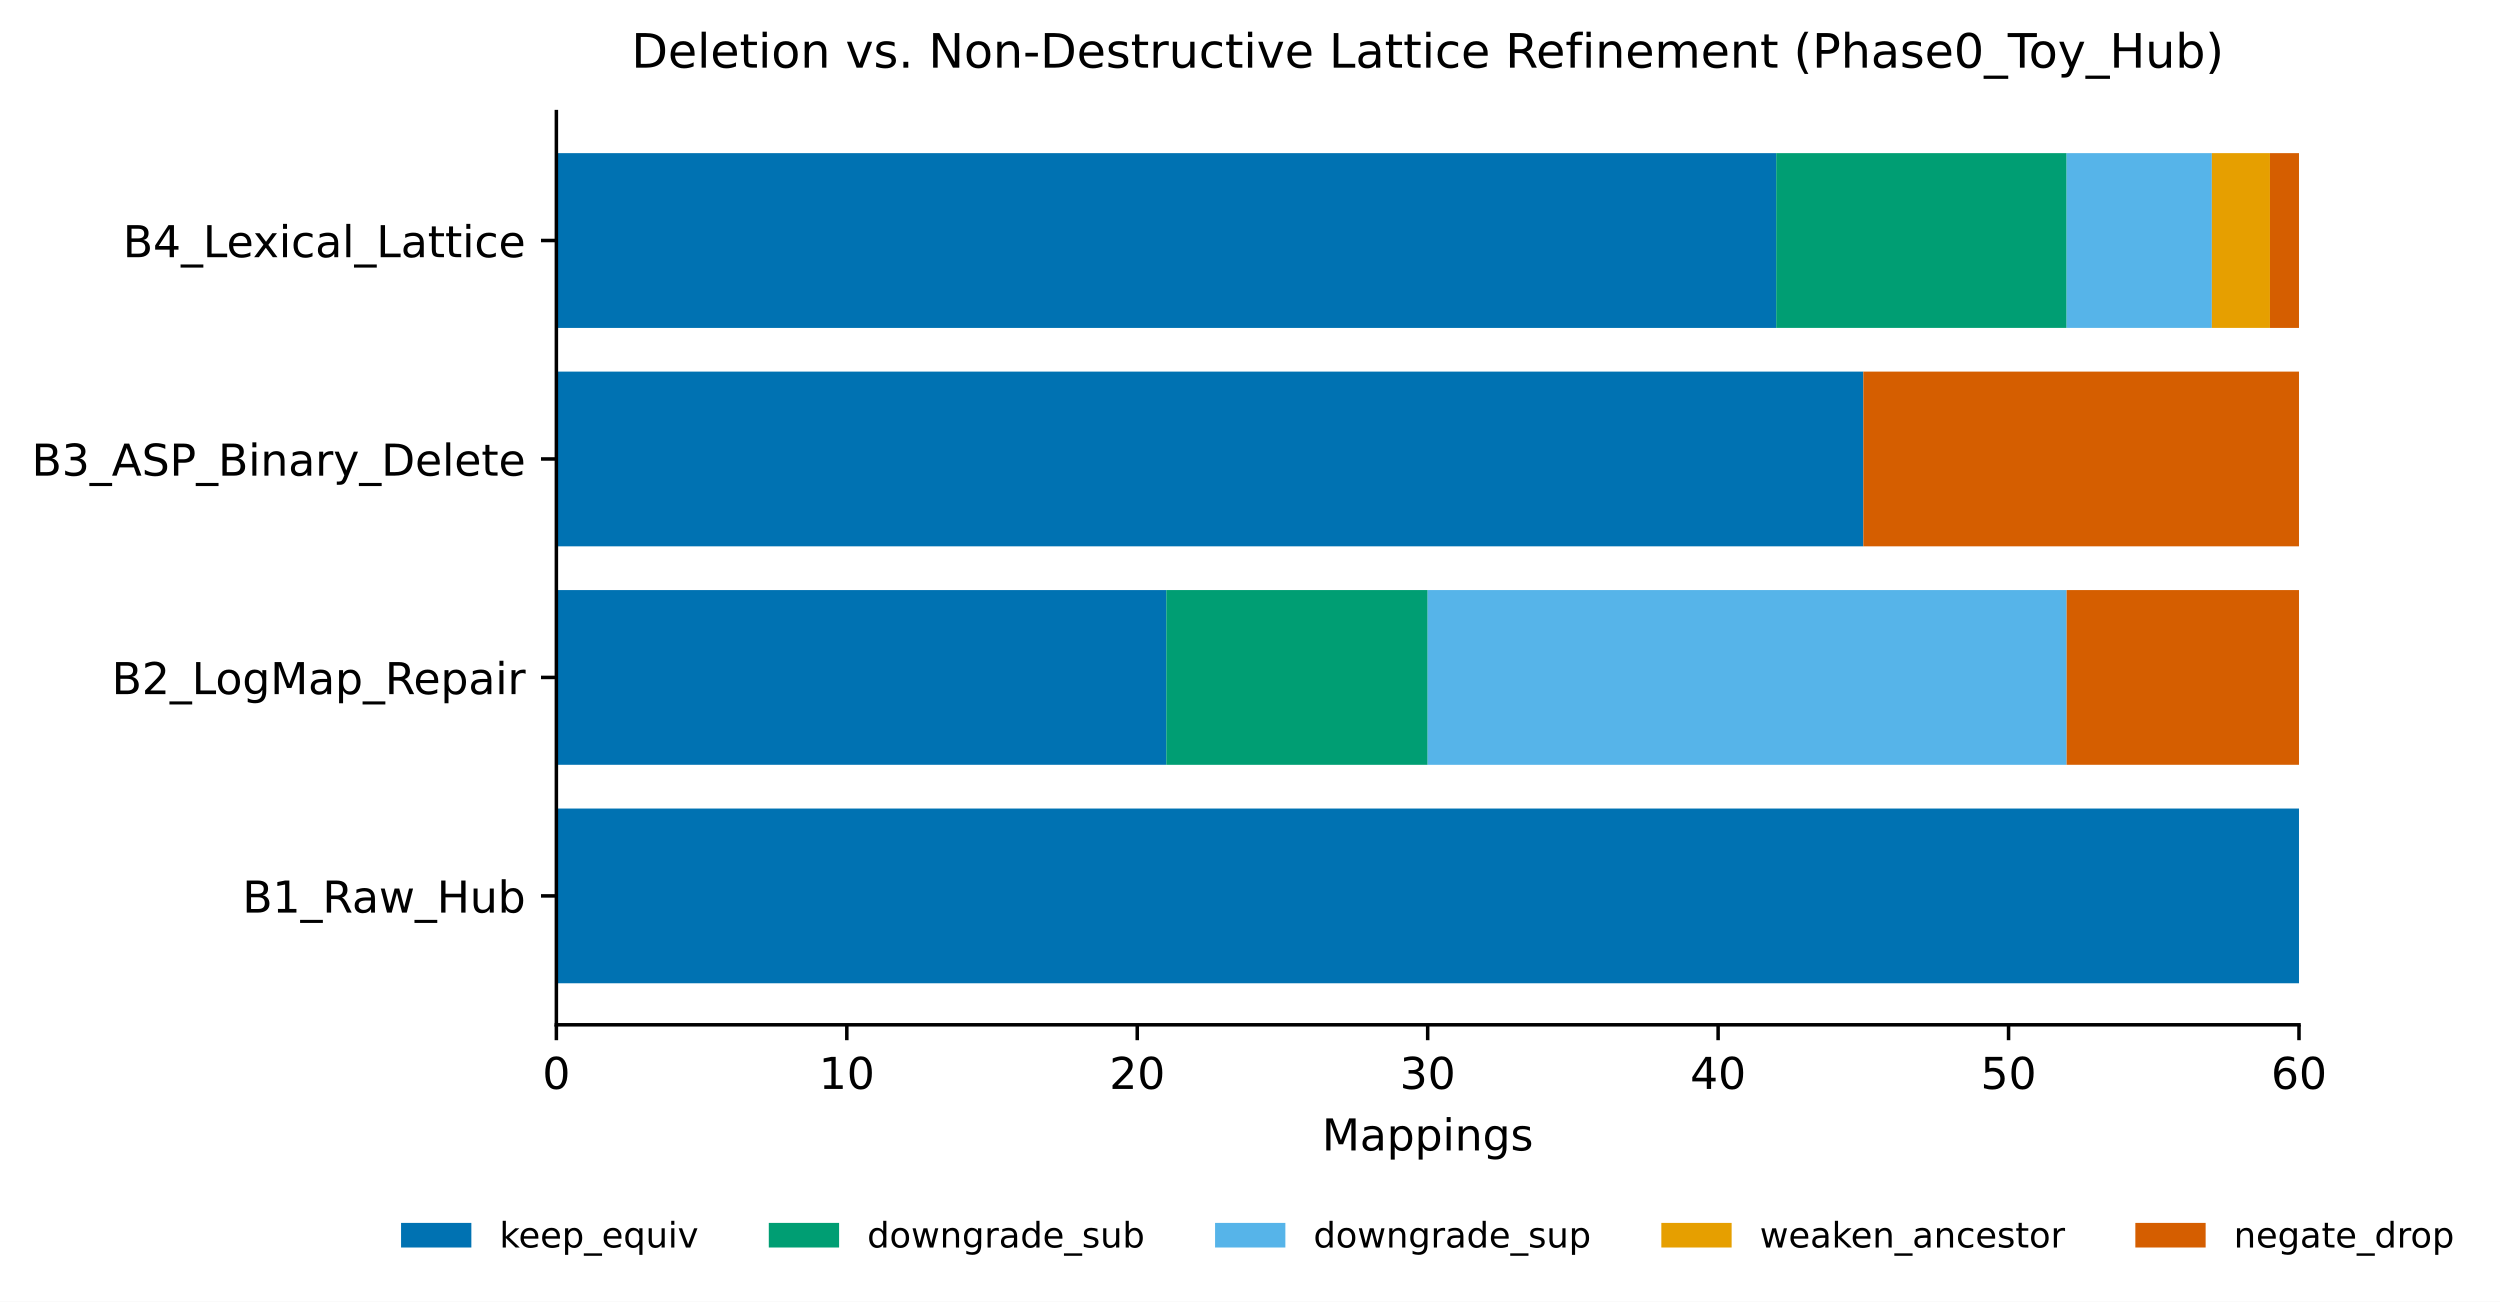
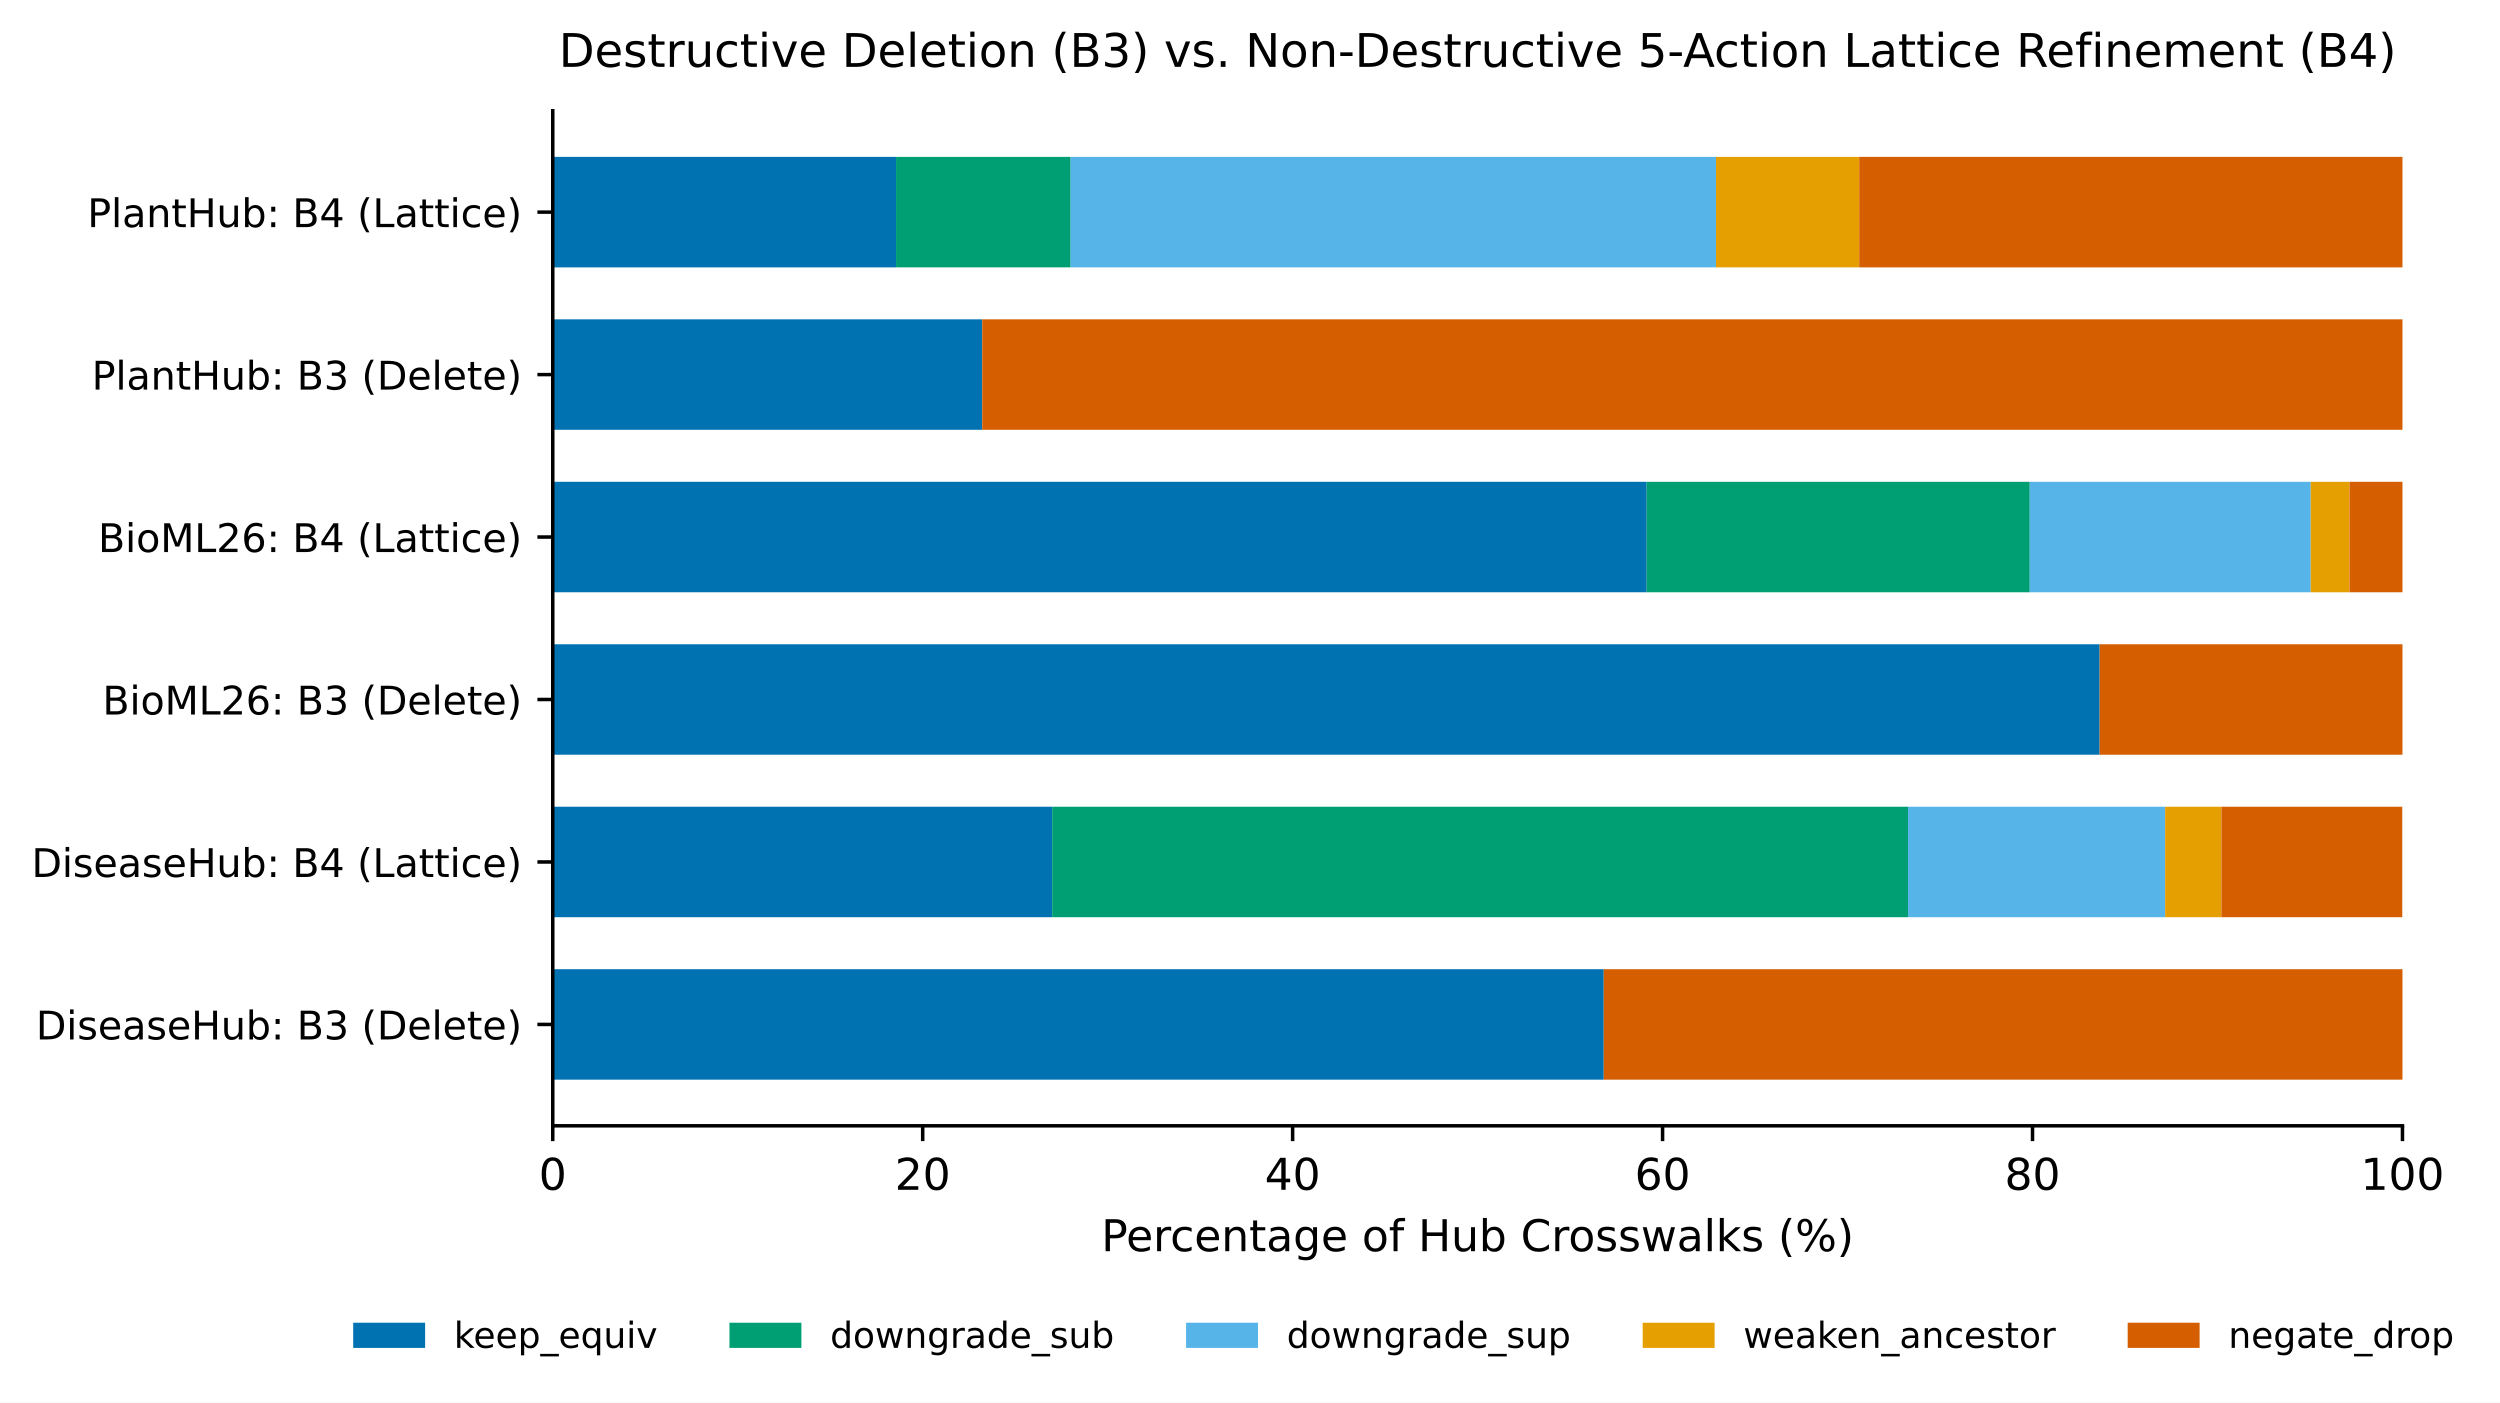
- <svg xmlns="http://www.w3.org/2000/svg" xmlns:xlink="http://www.w3.org/1999/xlink" width="569.017pt" height="296.263pt" viewBox="0 0 569.017 296.263" version="1.1">
+ <svg xmlns="http://www.w3.org/2000/svg" xmlns:xlink="http://www.w3.org/1999/xlink" width="570.032pt" height="319.788pt" viewBox="0 0 570.032 319.788" version="1.1">
  <defs>
    <style type="text/css">*{stroke-linejoin: round; stroke-linecap: butt}</style>
  </defs>
  <g id="figure_1">
    <g id="patch_1">
-       <path d="M 0 296.263  L 569.017 296.263  L 569.017 0  L 0 0  z " style="fill: #ffffff" />
+       <path d="M 0 319.788  L 570.032 319.788  L 570.032 -0  L 0 -0  z " style="fill: #ffffff" />
    </g>
    <g id="axes_1">
      <g id="patch_2">
-         <path d="M 126.634 233.25  L 523.266 233.25  L 523.266 25.406  L 126.634 25.406  z " style="fill: #ffffff" />
+         <path d="M 126.033 256.697  L 547.793 256.697  L 547.793 25.254  L 126.033 25.254  z " style="fill: #ffffff" />
      </g>
      <g id="patch_3">
-         <path d="M 126.634 223.803  L 523.266 223.803  L 523.266 184.024  L 126.634 184.024  z " clip-path="url(#pf4ab0dbea1)" style="fill: #0072b2" />
+         <path d="M 126.033 246.177  L 365.677 246.177  L 365.677 220.988  L 126.033 220.988  z " clip-path="url(#p4b37b2b0ee)" style="fill: #0072b2" />
      </g>
      <g id="patch_4">
-         <path d="M 126.634 174.079  L 265.455 174.079  L 265.455 134.301  L 126.634 134.301  z " clip-path="url(#pf4ab0dbea1)" style="fill: #0072b2" />
+         <path d="M 126.033 209.134  L 239.909 209.134  L 239.909 183.945  L 126.033 183.945  z " clip-path="url(#p4b37b2b0ee)" style="fill: #0072b2" />
      </g>
      <g id="patch_5">
-         <path d="M 126.634 124.356  L 424.108 124.356  L 424.108 84.577  L 126.634 84.577  z " clip-path="url(#pf4ab0dbea1)" style="fill: #0072b2" />
+         <path d="M 126.033 172.092  L 478.751 172.092  L 478.751 146.902  L 126.033 146.902  z " clip-path="url(#p4b37b2b0ee)" style="fill: #0072b2" />
      </g>
      <g id="patch_6">
-         <path d="M 126.634 74.633  L 404.276 74.633  L 404.276 34.854  L 126.634 34.854  z " clip-path="url(#pf4ab0dbea1)" style="fill: #0072b2" />
+         <path d="M 126.033 135.049  L 375.462 135.049  L 375.462 109.86  L 126.033 109.86  z " clip-path="url(#p4b37b2b0ee)" style="fill: #0072b2" />
      </g>
      <g id="patch_7">
-         <path d="M 523.266 223.803  L 523.266 223.803  L 523.266 184.024  L 523.266 184.024  z " clip-path="url(#pf4ab0dbea1)" style="fill: #009e73" />
+         <path d="M 126.033 98.006  L 223.966 98.006  L 223.966 72.817  L 126.033 72.817  z " clip-path="url(#p4b37b2b0ee)" style="fill: #0072b2" />
      </g>
      <g id="patch_8">
-         <path d="M 265.455 174.079  L 324.95 174.079  L 324.95 134.301  L 265.455 134.301  z " clip-path="url(#pf4ab0dbea1)" style="fill: #009e73" />
+         <path d="M 126.033 60.963  L 204.312 60.963  L 204.312 35.774  L 126.033 35.774  z " clip-path="url(#p4b37b2b0ee)" style="fill: #0072b2" />
      </g>
      <g id="patch_9">
-         <path d="M 424.108 124.356  L 424.108 124.356  L 424.108 84.577  L 424.108 84.577  z " clip-path="url(#pf4ab0dbea1)" style="fill: #009e73" />
+         <path d="M 365.677 246.177  L 365.677 246.177  L 365.677 220.988  L 365.677 220.988  z " clip-path="url(#p4b37b2b0ee)" style="fill: #009e73" />
      </g>
      <g id="patch_10">
-         <path d="M 404.276 74.633  L 470.381 74.633  L 470.381 34.854  L 404.276 34.854  z " clip-path="url(#pf4ab0dbea1)" style="fill: #009e73" />
+         <path d="M 239.909 209.134  L 435.057 209.134  L 435.057 183.945  L 239.909 183.945  z " clip-path="url(#p4b37b2b0ee)" style="fill: #009e73" />
      </g>
      <g id="patch_11">
-         <path d="M 523.266 223.803  L 523.266 223.803  L 523.266 184.024  L 523.266 184.024  z " clip-path="url(#pf4ab0dbea1)" style="fill: #56b4e9" />
+         <path d="M 478.751 172.092  L 478.751 172.092  L 478.751 146.902  L 478.751 146.902  z " clip-path="url(#p4b37b2b0ee)" style="fill: #009e73" />
      </g>
      <g id="patch_12">
-         <path d="M 324.95 174.079  L 470.381 174.079  L 470.381 134.301  L 324.95 134.301  z " clip-path="url(#pf4ab0dbea1)" style="fill: #56b4e9" />
+         <path d="M 375.462 135.049  L 462.809 135.049  L 462.809 109.86  L 375.462 109.86  z " clip-path="url(#p4b37b2b0ee)" style="fill: #009e73" />
      </g>
      <g id="patch_13">
-         <path d="M 424.108 124.356  L 424.108 124.356  L 424.108 84.577  L 424.108 84.577  z " clip-path="url(#pf4ab0dbea1)" style="fill: #56b4e9" />
+         <path d="M 223.966 98.006  L 223.966 98.006  L 223.966 72.817  L 223.966 72.817  z " clip-path="url(#p4b37b2b0ee)" style="fill: #009e73" />
      </g>
      <g id="patch_14">
-         <path d="M 470.381 74.633  L 503.434 74.633  L 503.434 34.854  L 470.381 34.854  z " clip-path="url(#pf4ab0dbea1)" style="fill: #56b4e9" />
+         <path d="M 204.312 60.963  L 244.126 60.963  L 244.126 35.774  L 204.312 35.774  z " clip-path="url(#p4b37b2b0ee)" style="fill: #009e73" />
      </g>
      <g id="patch_15">
-         <path d="M 523.266 223.803  L 523.266 223.803  L 523.266 184.024  L 523.266 184.024  z " clip-path="url(#pf4ab0dbea1)" style="fill: #e69f00" />
+         <path d="M 365.677 246.177  L 365.677 246.177  L 365.677 220.988  L 365.677 220.988  z " clip-path="url(#p4b37b2b0ee)" style="fill: #56b4e9" />
      </g>
      <g id="patch_16">
-         <path d="M 470.381 174.079  L 470.381 174.079  L 470.381 134.301  L 470.381 134.301  z " clip-path="url(#pf4ab0dbea1)" style="fill: #e69f00" />
+         <path d="M 435.057 209.134  L 493.682 209.134  L 493.682 183.945  L 435.057 183.945  z " clip-path="url(#p4b37b2b0ee)" style="fill: #56b4e9" />
      </g>
      <g id="patch_17">
-         <path d="M 424.108 124.356  L 424.108 124.356  L 424.108 84.577  L 424.108 84.577  z " clip-path="url(#pf4ab0dbea1)" style="fill: #e69f00" />
+         <path d="M 478.751 172.092  L 478.751 172.092  L 478.751 146.902  L 478.751 146.902  z " clip-path="url(#p4b37b2b0ee)" style="fill: #56b4e9" />
      </g>
      <g id="patch_18">
-         <path d="M 503.434 74.633  L 516.655 74.633  L 516.655 34.854  L 503.434 34.854  z " clip-path="url(#pf4ab0dbea1)" style="fill: #e69f00" />
+         <path d="M 462.809 135.049  L 526.874 135.049  L 526.874 109.86  L 462.809 109.86  z " clip-path="url(#p4b37b2b0ee)" style="fill: #56b4e9" />
      </g>
      <g id="patch_19">
-         <path d="M 523.266 223.803  L 523.266 223.803  L 523.266 184.024  L 523.266 184.024  z " clip-path="url(#pf4ab0dbea1)" style="fill: #d55e00" />
+         <path d="M 223.966 98.006  L 223.966 98.006  L 223.966 72.817  L 223.966 72.817  z " clip-path="url(#p4b37b2b0ee)" style="fill: #56b4e9" />
      </g>
      <g id="patch_20">
-         <path d="M 470.381 174.079  L 523.266 174.079  L 523.266 134.301  L 470.381 134.301  z " clip-path="url(#pf4ab0dbea1)" style="fill: #d55e00" />
+         <path d="M 244.126 60.963  L 391.278 60.963  L 391.278 35.774  L 244.126 35.774  z " clip-path="url(#p4b37b2b0ee)" style="fill: #56b4e9" />
      </g>
      <g id="patch_21">
-         <path d="M 424.108 124.356  L 523.266 124.356  L 523.266 84.577  L 424.108 84.577  z " clip-path="url(#pf4ab0dbea1)" style="fill: #d55e00" />
+         <path d="M 365.677 246.177  L 365.677 246.177  L 365.677 220.988  L 365.677 220.988  z " clip-path="url(#p4b37b2b0ee)" style="fill: #e69f00" />
      </g>
      <g id="patch_22">
-         <path d="M 516.655 74.633  L 523.266 74.633  L 523.266 34.854  L 516.655 34.854  z " clip-path="url(#pf4ab0dbea1)" style="fill: #d55e00" />
+         <path d="M 493.682 209.134  L 506.503 209.134  L 506.503 183.945  L 493.682 183.945  z " clip-path="url(#p4b37b2b0ee)" style="fill: #e69f00" />
+       </g>
+       <g id="patch_23">
+         <path d="M 478.751 172.092  L 478.751 172.092  L 478.751 146.902  L 478.751 146.902  z " clip-path="url(#p4b37b2b0ee)" style="fill: #e69f00" />
+       </g>
+       <g id="patch_24">
+         <path d="M 526.874 135.049  L 535.731 135.049  L 535.731 109.86  L 526.874 109.86  z " clip-path="url(#p4b37b2b0ee)" style="fill: #e69f00" />
+       </g>
+       <g id="patch_25">
+         <path d="M 223.966 98.006  L 223.966 98.006  L 223.966 72.817  L 223.966 72.817  z " clip-path="url(#p4b37b2b0ee)" style="fill: #e69f00" />
+       </g>
+       <g id="patch_26">
+         <path d="M 391.278 60.963  L 423.923 60.963  L 423.923 35.774  L 391.278 35.774  z " clip-path="url(#p4b37b2b0ee)" style="fill: #e69f00" />
+       </g>
+       <g id="patch_27">
+         <path d="M 365.677 246.177  L 547.793 246.177  L 547.793 220.988  L 365.677 220.988  z " clip-path="url(#p4b37b2b0ee)" style="fill: #d55e00" />
+       </g>
+       <g id="patch_28">
+         <path d="M 506.503 209.134  L 547.751 209.134  L 547.751 183.945  L 506.503 183.945  z " clip-path="url(#p4b37b2b0ee)" style="fill: #d55e00" />
+       </g>
+       <g id="patch_29">
+         <path d="M 478.751 172.092  L 547.793 172.092  L 547.793 146.902  L 478.751 146.902  z " clip-path="url(#p4b37b2b0ee)" style="fill: #d55e00" />
+       </g>
+       <g id="patch_30">
+         <path d="M 535.731 135.049  L 547.836 135.049  L 547.836 109.86  L 535.731 109.86  z " clip-path="url(#p4b37b2b0ee)" style="fill: #d55e00" />
+       </g>
+       <g id="patch_31">
+         <path d="M 223.966 98.006  L 547.793 98.006  L 547.793 72.817  L 223.966 72.817  z " clip-path="url(#p4b37b2b0ee)" style="fill: #d55e00" />
+       </g>
+       <g id="patch_32">
+         <path d="M 423.923 60.963  L 547.793 60.963  L 547.793 35.774  L 423.923 35.774  z " clip-path="url(#p4b37b2b0ee)" style="fill: #d55e00" />
      </g>
      <g id="matplotlib.axis_1">
        <g id="xtick_1">
          <g id="line2d_1">
            <defs>
-               <path id="m3aed8a0ebf" d="M 0 0  L 0 3.5  " style="stroke: #000000; stroke-width: 0.8" />
+               <path id="mb689e0209b" d="M 0 0  L 0 3.5  " style="stroke: #000000; stroke-width: 0.8" />
            </defs>
            <g>
-               <use xlink:href="#m3aed8a0ebf" x="126.634" y="233.25" style="stroke: #000000; stroke-width: 0.8" />
+               <use xlink:href="#mb689e0209b" x="126.033" y="256.697" style="stroke: #000000; stroke-width: 0.8" />
            </g>
          </g>
          <g id="text_1">
-             <text style="font-size: 10px; font-family: 'DejaVu Sans', 'Arial', 'Helvetica', sans-serif; text-anchor: middle" x="126.634" y="247.848" transform="rotate(-0 126.6344 247.8479)">0</text>
+             <text style="font-size: 10px; font-family: 'DejaVu Sans', 'Arial', 'Helvetica', sans-serif; text-anchor: middle" x="126.033" y="271.295" transform="rotate(-0 126.0334 271.2946)">0</text>
          </g>
        </g>
        <g id="xtick_2">
          <g id="line2d_2">
            <g>
-               <use xlink:href="#m3aed8a0ebf" x="192.74" y="233.25" style="stroke: #000000; stroke-width: 0.8" />
+               <use xlink:href="#mb689e0209b" x="210.385" y="256.697" style="stroke: #000000; stroke-width: 0.8" />
            </g>
          </g>
          <g id="text_2">
-             <text style="font-size: 10px; font-family: 'DejaVu Sans', 'Arial', 'Helvetica', sans-serif; text-anchor: middle" x="192.74" y="247.848" transform="rotate(-0 192.7396 247.8479)">10</text>
+             <text style="font-size: 10px; font-family: 'DejaVu Sans', 'Arial', 'Helvetica', sans-serif; text-anchor: middle" x="210.385" y="271.295" transform="rotate(-0 210.3854 271.2946)">20</text>
          </g>
        </g>
        <g id="xtick_3">
          <g id="line2d_3">
            <g>
-               <use xlink:href="#m3aed8a0ebf" x="258.845" y="233.25" style="stroke: #000000; stroke-width: 0.8" />
+               <use xlink:href="#mb689e0209b" x="294.737" y="256.697" style="stroke: #000000; stroke-width: 0.8" />
            </g>
          </g>
          <g id="text_3">
-             <text style="font-size: 10px; font-family: 'DejaVu Sans', 'Arial', 'Helvetica', sans-serif; text-anchor: middle" x="258.845" y="247.848" transform="rotate(-0 258.8448 247.8479)">20</text>
+             <text style="font-size: 10px; font-family: 'DejaVu Sans', 'Arial', 'Helvetica', sans-serif; text-anchor: middle" x="294.737" y="271.295" transform="rotate(-0 294.7374 271.2946)">40</text>
          </g>
        </g>
        <g id="xtick_4">
          <g id="line2d_4">
            <g>
-               <use xlink:href="#m3aed8a0ebf" x="324.95" y="233.25" style="stroke: #000000; stroke-width: 0.8" />
+               <use xlink:href="#mb689e0209b" x="379.089" y="256.697" style="stroke: #000000; stroke-width: 0.8" />
            </g>
          </g>
          <g id="text_4">
-             <text style="font-size: 10px; font-family: 'DejaVu Sans', 'Arial', 'Helvetica', sans-serif; text-anchor: middle" x="324.95" y="247.848" transform="rotate(-0 324.95 247.8479)">30</text>
+             <text style="font-size: 10px; font-family: 'DejaVu Sans', 'Arial', 'Helvetica', sans-serif; text-anchor: middle" x="379.089" y="271.295" transform="rotate(-0 379.0894 271.2946)">60</text>
          </g>
        </g>
        <g id="xtick_5">
          <g id="line2d_5">
            <g>
-               <use xlink:href="#m3aed8a0ebf" x="391.055" y="233.25" style="stroke: #000000; stroke-width: 0.8" />
+               <use xlink:href="#mb689e0209b" x="463.441" y="256.697" style="stroke: #000000; stroke-width: 0.8" />
            </g>
          </g>
          <g id="text_5">
-             <text style="font-size: 10px; font-family: 'DejaVu Sans', 'Arial', 'Helvetica', sans-serif; text-anchor: middle" x="391.055" y="247.848" transform="rotate(-0 391.0552 247.8479)">40</text>
+             <text style="font-size: 10px; font-family: 'DejaVu Sans', 'Arial', 'Helvetica', sans-serif; text-anchor: middle" x="463.441" y="271.295" transform="rotate(-0 463.4414 271.2946)">80</text>
          </g>
        </g>
        <g id="xtick_6">
          <g id="line2d_6">
            <g>
-               <use xlink:href="#m3aed8a0ebf" x="457.16" y="233.25" style="stroke: #000000; stroke-width: 0.8" />
+               <use xlink:href="#mb689e0209b" x="547.793" y="256.697" style="stroke: #000000; stroke-width: 0.8" />
            </g>
          </g>
          <g id="text_6">
-             <text style="font-size: 10px; font-family: 'DejaVu Sans', 'Arial', 'Helvetica', sans-serif; text-anchor: middle" x="457.16" y="247.848" transform="rotate(-0 457.1604 247.8479)">50</text>
-           </g>
-         </g>
-         <g id="xtick_7">
-           <g id="line2d_7">
-             <g>
-               <use xlink:href="#m3aed8a0ebf" x="523.266" y="233.25" style="stroke: #000000; stroke-width: 0.8" />
-             </g>
-           </g>
-           <g id="text_7">
-             <text style="font-size: 10px; font-family: 'DejaVu Sans', 'Arial', 'Helvetica', sans-serif; text-anchor: middle" x="523.266" y="247.848" transform="rotate(-0 523.2656 247.8479)">60</text>
-           </g>
-         </g>
-         <g id="text_8">
-           <text style="font-size: 10px; font-family: 'DejaVu Sans', 'Arial', 'Helvetica', sans-serif; text-anchor: middle" x="324.95" y="261.849" transform="rotate(-0 324.95 261.8487)">Mappings</text>
+             <text style="font-size: 10px; font-family: 'DejaVu Sans', 'Arial', 'Helvetica', sans-serif; text-anchor: middle" x="547.793" y="271.295" transform="rotate(-0 547.7934 271.2946)">100</text>
+           </g>
+         </g>
+         <g id="text_7">
+           <text style="font-size: 10px; font-family: 'DejaVu Sans', 'Arial', 'Helvetica', sans-serif; text-anchor: middle" x="336.913" y="285.295" transform="rotate(-0 336.9134 285.2954)">Percentage of Hub Crosswalks (%)</text>
        </g>
      </g>
      <g id="matplotlib.axis_2">
        <g id="ytick_1">
+           <g id="line2d_7">
+             <defs>
+               <path id="m84c1dc2705" d="M 0 0  L -3.5 0  " style="stroke: #000000; stroke-width: 0.8" />
+             </defs>
+             <g>
+               <use xlink:href="#m84c1dc2705" x="126.033" y="233.582" style="stroke: #000000; stroke-width: 0.8" />
+             </g>
+           </g>
+           <g id="text_8">
+             <text style="font-size: 9px; font-family: 'DejaVu Sans', 'Arial', 'Helvetica', sans-serif; text-anchor: end" x="119.033" y="237.002" transform="rotate(-0 119.0334 237.0017)">DiseaseHub: B3 (Delete)</text>
+           </g>
+         </g>
+         <g id="ytick_2">
          <g id="line2d_8">
-             <defs>
-               <path id="m05a796f0ff" d="M 0 0  L -3.5 0  " style="stroke: #000000; stroke-width: 0.8" />
-             </defs>
-             <g>
-               <use xlink:href="#m05a796f0ff" x="126.634" y="203.913" style="stroke: #000000; stroke-width: 0.8" />
+             <g>
+               <use xlink:href="#m84c1dc2705" x="126.033" y="196.54" style="stroke: #000000; stroke-width: 0.8" />
            </g>
          </g>
          <g id="text_9">
-             <text style="font-size: 10px; font-family: 'DejaVu Sans', 'Arial', 'Helvetica', sans-serif; text-anchor: end" x="119.634" y="207.713" transform="rotate(-0 119.6344 207.7127)">B1_Raw_Hub</text>
-           </g>
-         </g>
-         <g id="ytick_2">
+             <text style="font-size: 9px; font-family: 'DejaVu Sans', 'Arial', 'Helvetica', sans-serif; text-anchor: end" x="119.033" y="199.959" transform="rotate(-0 119.0334 199.959)">DiseaseHub: B4 (Lattice)</text>
+           </g>
+         </g>
+         <g id="ytick_3">
          <g id="line2d_9">
            <g>
-               <use xlink:href="#m05a796f0ff" x="126.634" y="154.19" style="stroke: #000000; stroke-width: 0.8" />
+               <use xlink:href="#m84c1dc2705" x="126.033" y="159.497" style="stroke: #000000; stroke-width: 0.8" />
            </g>
          </g>
          <g id="text_10">
-             <text style="font-size: 10px; font-family: 'DejaVu Sans', 'Arial', 'Helvetica', sans-serif; text-anchor: end" x="119.634" y="157.989" transform="rotate(-0 119.6344 157.9892)">B2_LogMap_Repair</text>
-           </g>
-         </g>
-         <g id="ytick_3">
+             <text style="font-size: 9px; font-family: 'DejaVu Sans', 'Arial', 'Helvetica', sans-serif; text-anchor: end" x="119.033" y="162.916" transform="rotate(-0 119.0334 162.9163)">BioML26: B3 (Delete)</text>
+           </g>
+         </g>
+         <g id="ytick_4">
          <g id="line2d_10">
            <g>
-               <use xlink:href="#m05a796f0ff" x="126.634" y="104.467" style="stroke: #000000; stroke-width: 0.8" />
+               <use xlink:href="#m84c1dc2705" x="126.033" y="122.454" style="stroke: #000000; stroke-width: 0.8" />
            </g>
          </g>
          <g id="text_11">
-             <text style="font-size: 10px; font-family: 'DejaVu Sans', 'Arial', 'Helvetica', sans-serif; text-anchor: end" x="119.634" y="108.266" transform="rotate(-0 119.6344 108.2658)">B3_ASP_Binary_Delete</text>
-           </g>
-         </g>
-         <g id="ytick_4">
+             <text style="font-size: 9px; font-family: 'DejaVu Sans', 'Arial', 'Helvetica', sans-serif; text-anchor: end" x="119.033" y="125.874" transform="rotate(-0 119.0334 125.8736)">BioML26: B4 (Lattice)</text>
+           </g>
+         </g>
+         <g id="ytick_5">
          <g id="line2d_11">
            <g>
-               <use xlink:href="#m05a796f0ff" x="126.634" y="54.743" style="stroke: #000000; stroke-width: 0.8" />
+               <use xlink:href="#m84c1dc2705" x="126.033" y="85.412" style="stroke: #000000; stroke-width: 0.8" />
            </g>
          </g>
          <g id="text_12">
-             <text style="font-size: 10px; font-family: 'DejaVu Sans', 'Arial', 'Helvetica', sans-serif; text-anchor: end" x="119.634" y="58.542" transform="rotate(-0 119.6344 58.54236)">B4_Lexical_Lattice</text>
-           </g>
-         </g>
-       </g>
-       <g id="patch_23">
-         <path d="M 126.634 233.25  L 126.634 25.406  " style="fill: none; stroke: #000000; stroke-width: 0.8; stroke-linejoin: miter; stroke-linecap: square" />
-       </g>
-       <g id="patch_24">
-         <path d="M 126.634 233.25  L 523.266 233.25  " style="fill: none; stroke: #000000; stroke-width: 0.8; stroke-linejoin: miter; stroke-linecap: square" />
-       </g>
-       <g id="text_13">
-         <text style="font-size: 10.8px; font-family: 'DejaVu Sans', 'Arial', 'Helvetica', sans-serif; text-anchor: middle" x="324.95" y="15.406" transform="rotate(-0 324.95 15.40631)">Deletion vs. Non-Destructive Lattice Refinement (Phase0_Toy_Hub)</text>
+             <text style="font-size: 9px; font-family: 'DejaVu Sans', 'Arial', 'Helvetica', sans-serif; text-anchor: end" x="119.033" y="88.831" transform="rotate(-0 119.0334 88.83095)">PlantHub: B3 (Delete)</text>
+           </g>
+         </g>
+         <g id="ytick_6">
+           <g id="line2d_12">
+             <g>
+               <use xlink:href="#m84c1dc2705" x="126.033" y="48.369" style="stroke: #000000; stroke-width: 0.8" />
+             </g>
+           </g>
+           <g id="text_13">
+             <text style="font-size: 9px; font-family: 'DejaVu Sans', 'Arial', 'Helvetica', sans-serif; text-anchor: end" x="119.033" y="51.788" transform="rotate(-0 119.0334 51.78827)">PlantHub: B4 (Lattice)</text>
+           </g>
+         </g>
+       </g>
+       <g id="patch_33">
+         <path d="M 126.033 256.697  L 126.033 25.254  " style="fill: none; stroke: #000000; stroke-width: 0.8; stroke-linejoin: miter; stroke-linecap: square" />
+       </g>
+       <g id="patch_34">
+         <path d="M 126.033 256.697  L 547.793 256.697  " style="fill: none; stroke: #000000; stroke-width: 0.8; stroke-linejoin: miter; stroke-linecap: square" />
+       </g>
+       <g id="text_14">
+         <text style="font-size: 10.6px; font-family: 'DejaVu Sans', 'Arial', 'Helvetica', sans-serif; text-anchor: middle" x="336.913" y="15.254" transform="rotate(-0 336.9134 15.25434)">Destructive Deletion (B3) vs. Non-Destructive 5-Action Lattice Refinement (B4)</text>
      </g>
      <g id="legend_1">
-         <g id="patch_25">
-           <path d="M 91.283 283.941  L 107.283 283.941  L 107.283 278.341  L 91.283 278.341  z " style="fill: #0072b2" />
-         </g>
-         <g id="text_14">
-           <text style="font-size: 8px; font-family: 'DejaVu Sans', 'Arial', 'Helvetica', sans-serif; text-anchor: start" x="113.683" y="283.941" transform="rotate(-0 113.6831 283.9409)">keep_equiv</text>
-         </g>
-         <g id="patch_26">
-           <path d="M 174.983 283.941  L 190.983 283.941  L 190.983 278.341  L 174.983 278.341  z " style="fill: #009e73" />
+         <g id="patch_35">
+           <path d="M 80.534 307.339  L 96.934 307.339  L 96.934 301.599  L 80.534 301.599  z " style="fill: #0072b2" />
        </g>
        <g id="text_15">
-           <text style="font-size: 8px; font-family: 'DejaVu Sans', 'Arial', 'Helvetica', sans-serif; text-anchor: start" x="197.383" y="283.941" transform="rotate(-0 197.3831 283.9409)">downgrade_sub</text>
-         </g>
-         <g id="patch_27">
-           <path d="M 276.557 283.941  L 292.557 283.941  L 292.557 278.341  L 276.557 278.341  z " style="fill: #56b4e9" />
+           <text style="font-size: 8.2px; font-family: 'DejaVu Sans', 'Arial', 'Helvetica', sans-serif; text-anchor: start" x="103.494" y="307.339" transform="rotate(-0 103.4945 307.3385)">keep_equiv</text>
+         </g>
+         <g id="patch_36">
+           <path d="M 166.327 307.339  L 182.727 307.339  L 182.727 301.599  L 166.327 301.599  z " style="fill: #009e73" />
        </g>
        <g id="text_16">
-           <text style="font-size: 8px; font-family: 'DejaVu Sans', 'Arial', 'Helvetica', sans-serif; text-anchor: start" x="298.957" y="283.941" transform="rotate(-0 298.9569 283.9409)">downgrade_sup</text>
-         </g>
-         <g id="patch_28">
-           <path d="M 378.131 283.941  L 394.131 283.941  L 394.131 278.341  L 378.131 278.341  z " style="fill: #e69f00" />
+           <text style="font-size: 8.2px; font-family: 'DejaVu Sans', 'Arial', 'Helvetica', sans-serif; text-anchor: start" x="189.287" y="307.339" transform="rotate(-0 189.287 307.3385)">downgrade_sub</text>
+         </g>
+         <g id="patch_37">
+           <path d="M 270.44 307.339  L 286.84 307.339  L 286.84 301.599  L 270.44 301.599  z " style="fill: #56b4e9" />
        </g>
        <g id="text_17">
-           <text style="font-size: 8px; font-family: 'DejaVu Sans', 'Arial', 'Helvetica', sans-serif; text-anchor: start" x="400.531" y="283.941" transform="rotate(-0 400.5306 283.9409)">weaken_ancestor</text>
-         </g>
-         <g id="patch_29">
-           <path d="M 486.019 283.941  L 502.019 283.941  L 502.019 278.341  L 486.019 278.341  z " style="fill: #d55e00" />
+           <text style="font-size: 8.2px; font-family: 'DejaVu Sans', 'Arial', 'Helvetica', sans-serif; text-anchor: start" x="293.4" y="307.339" transform="rotate(-0 293.4001 307.3385)">downgrade_sup</text>
+         </g>
+         <g id="patch_38">
+           <path d="M 374.553 307.339  L 390.953 307.339  L 390.953 301.599  L 374.553 301.599  z " style="fill: #e69f00" />
        </g>
        <g id="text_18">
-           <text style="font-size: 8px; font-family: 'DejaVu Sans', 'Arial', 'Helvetica', sans-serif; text-anchor: start" x="508.419" y="283.941" transform="rotate(-0 508.4194 283.9409)">negate_drop</text>
+           <text style="font-size: 8.2px; font-family: 'DejaVu Sans', 'Arial', 'Helvetica', sans-serif; text-anchor: start" x="397.513" y="307.339" transform="rotate(-0 397.5132 307.3385)">weaken_ancestor</text>
+         </g>
+         <g id="patch_39">
+           <path d="M 485.139 307.339  L 501.539 307.339  L 501.539 301.599  L 485.139 301.599  z " style="fill: #d55e00" />
+         </g>
+         <g id="text_19">
+           <text style="font-size: 8.2px; font-family: 'DejaVu Sans', 'Arial', 'Helvetica', sans-serif; text-anchor: start" x="508.099" y="307.339" transform="rotate(-0 508.0991 307.3385)">negate_drop</text>
        </g>
      </g>
    </g>
  </g>
  <defs>
-     <clipPath id="pf4ab0dbea1">
-       <rect x="126.634" y="25.406" width="396.631" height="207.844" />
+     <clipPath id="p4b37b2b0ee">
+       <rect x="126.033" y="25.254" width="421.76" height="231.443" />
    </clipPath>
  </defs>
</svg>
